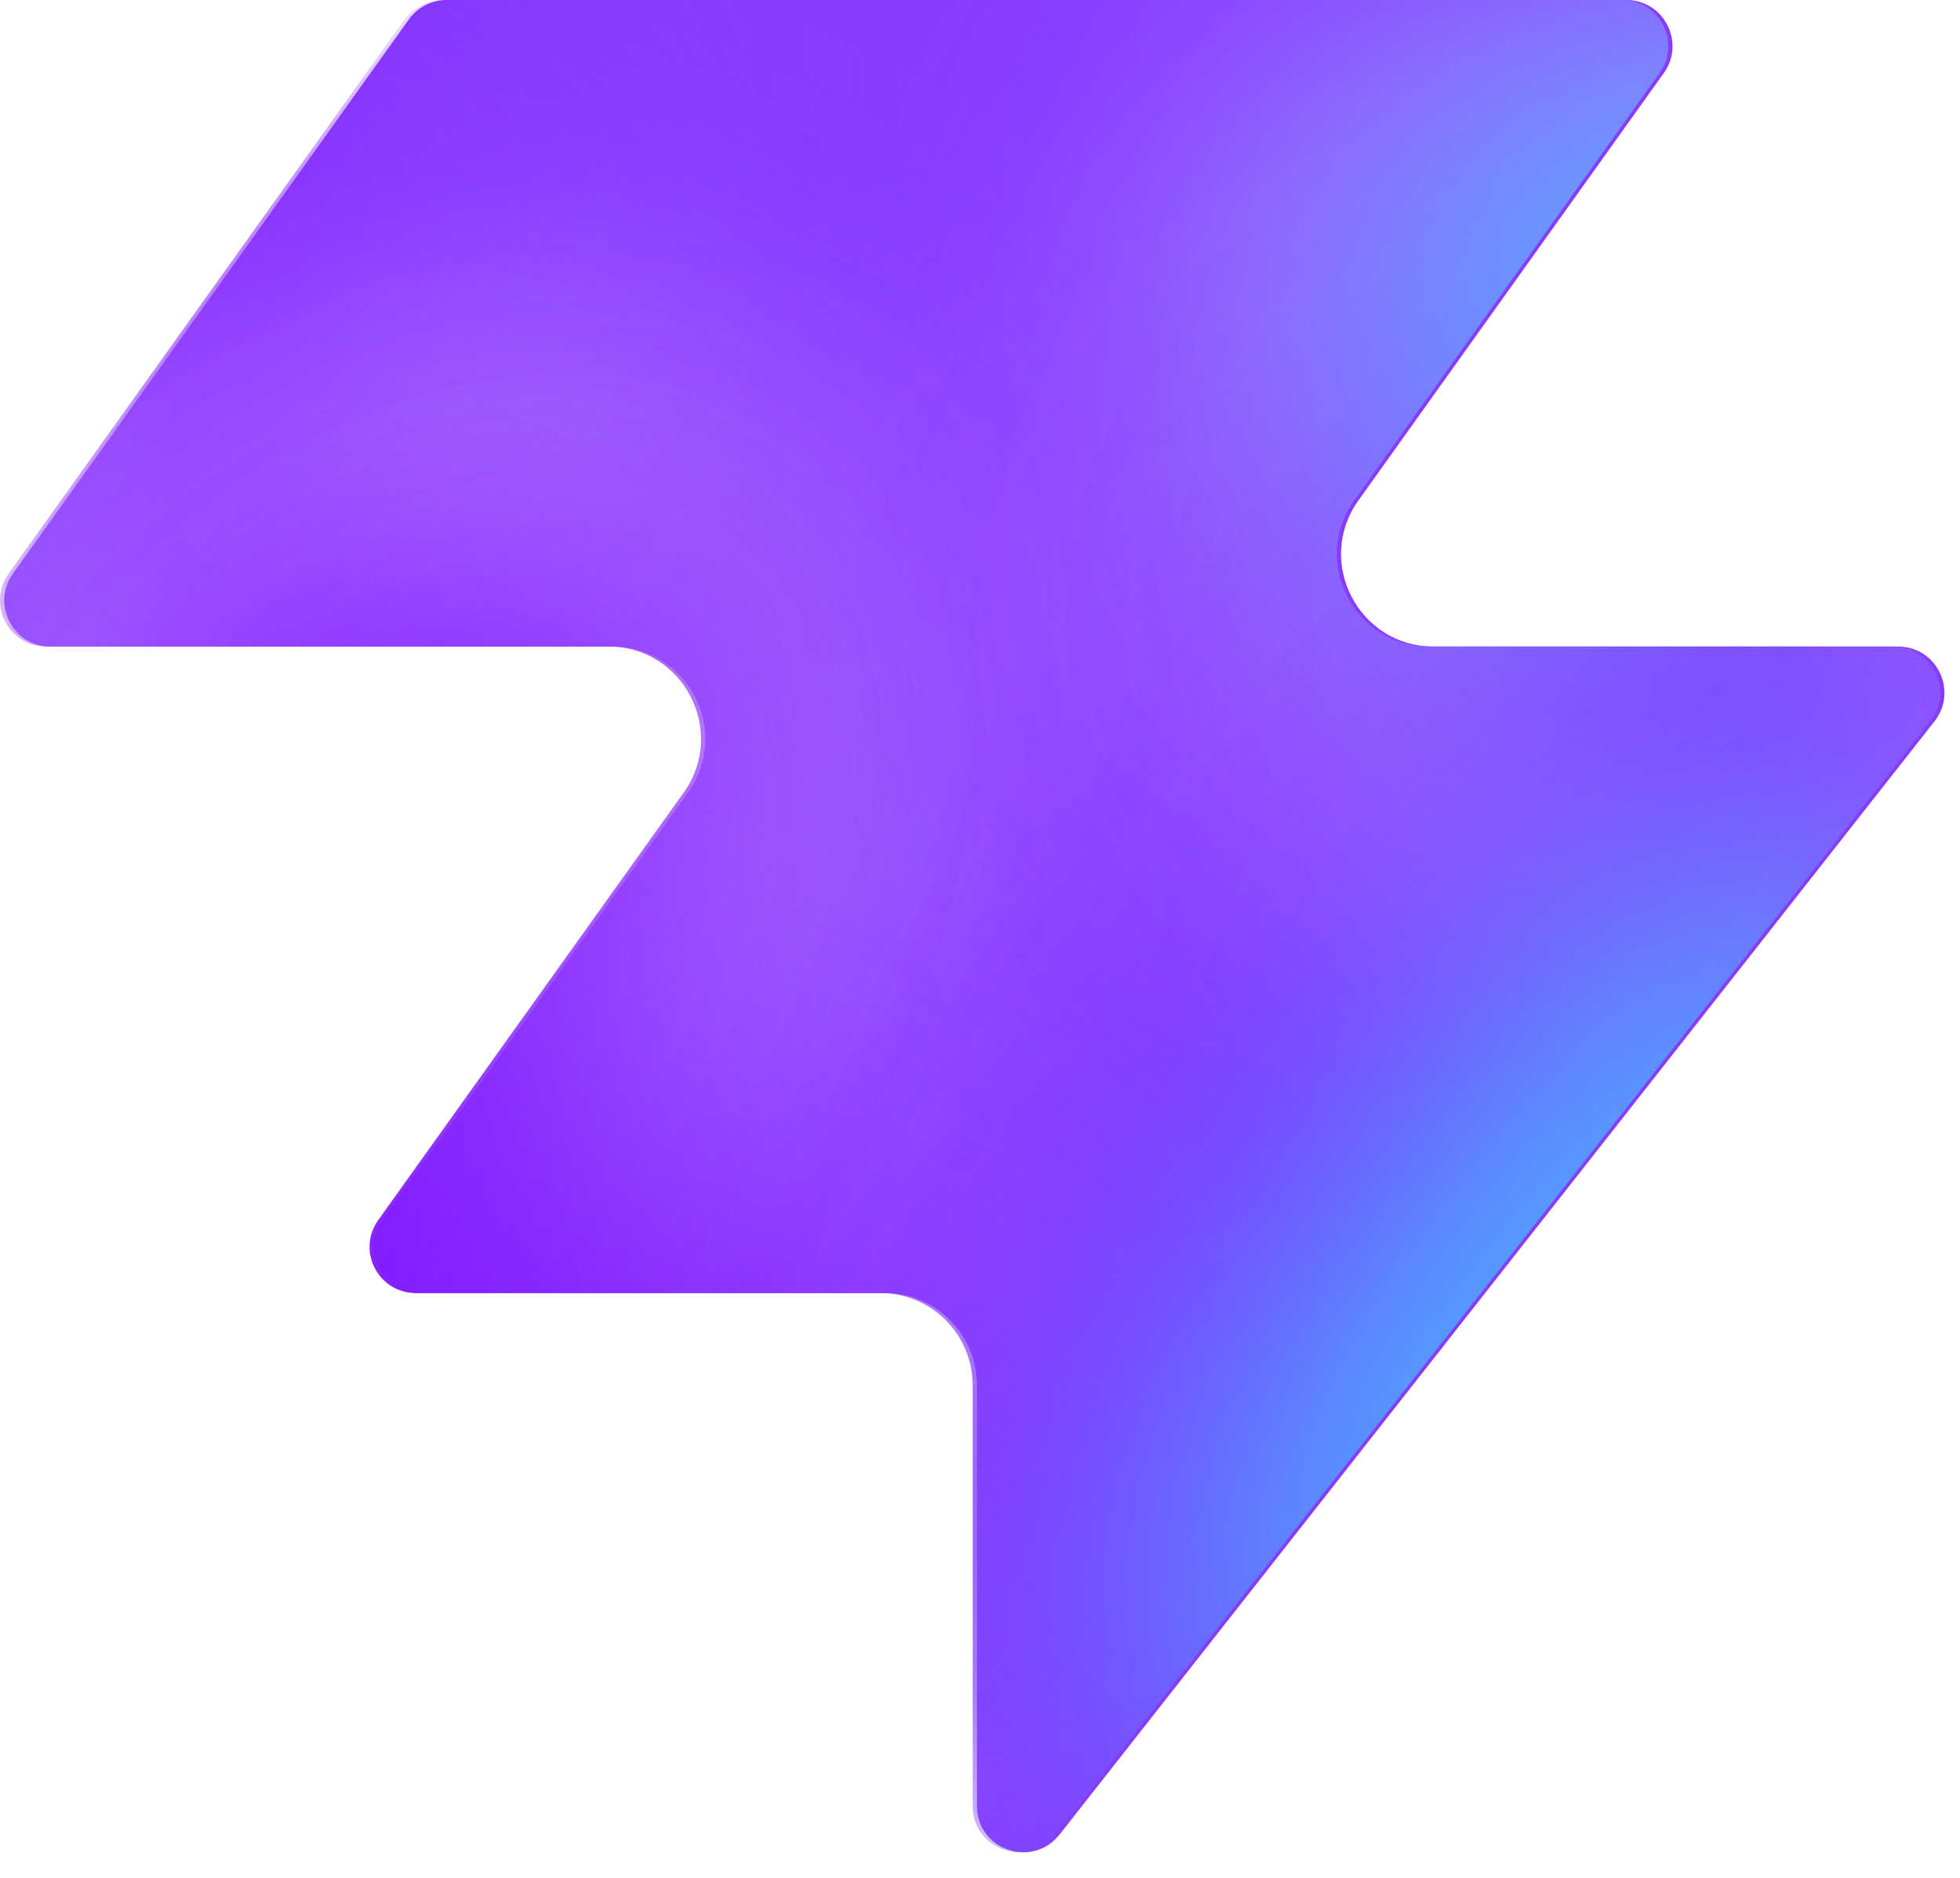
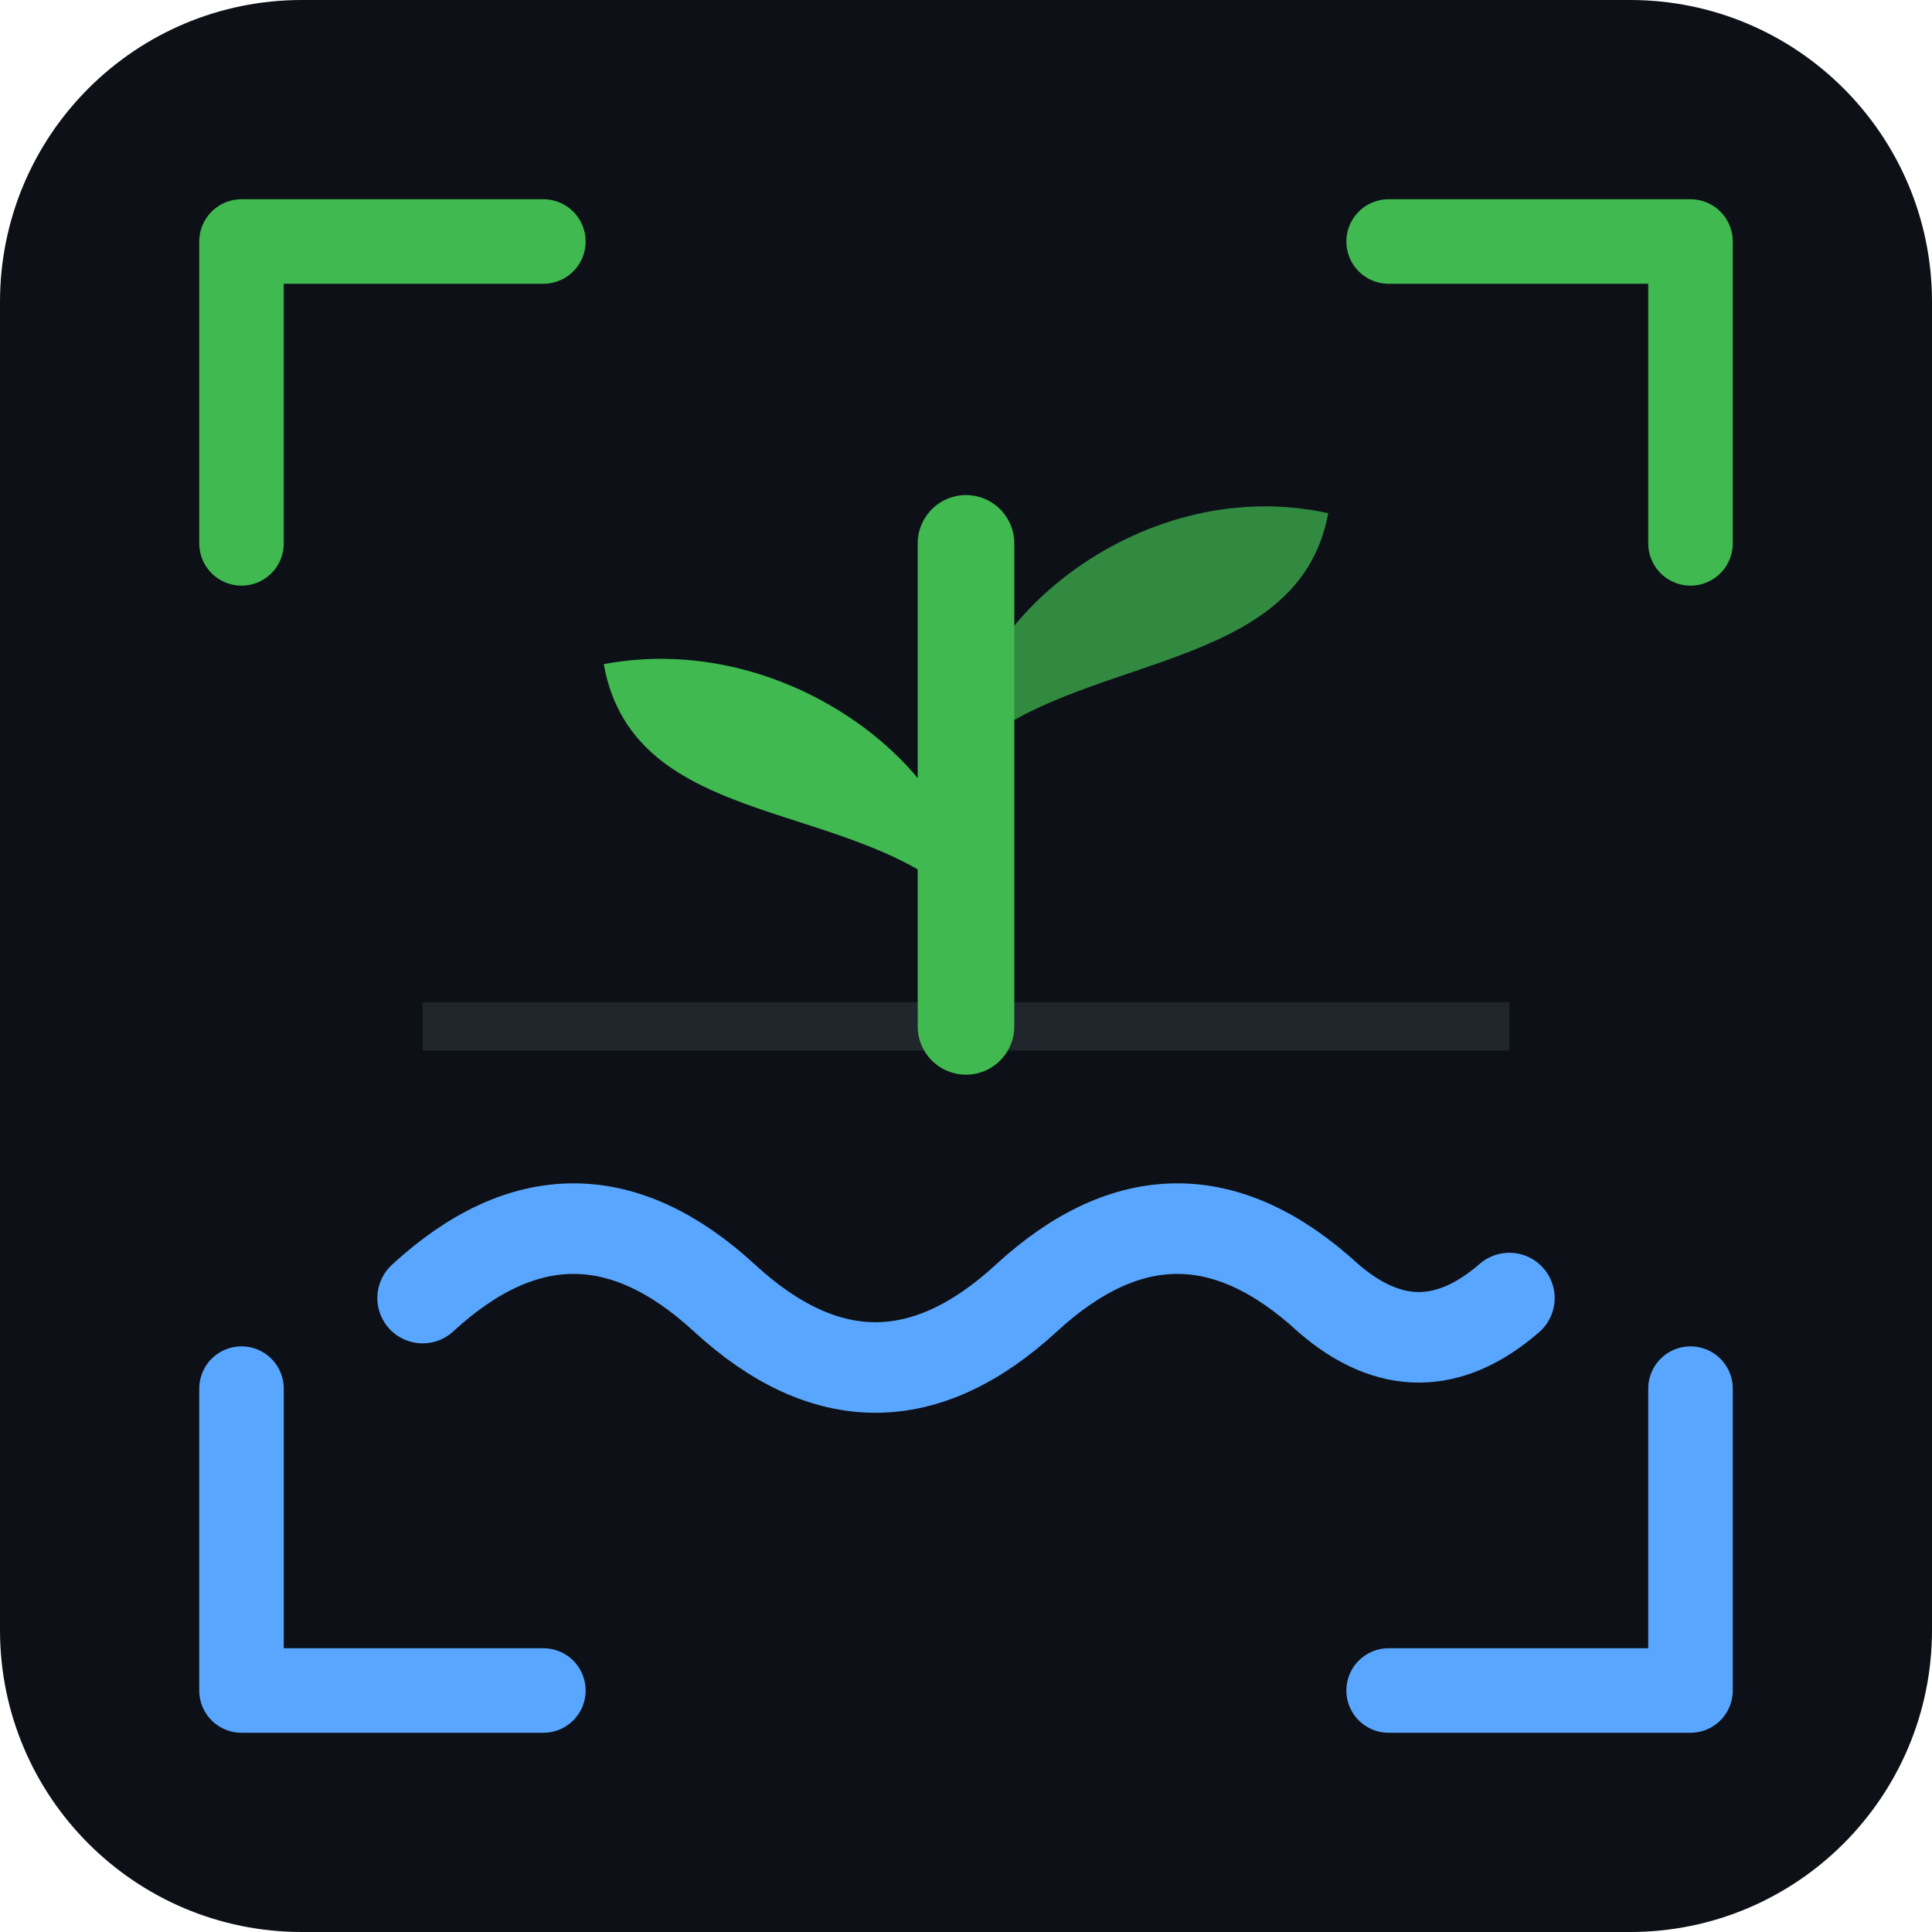
- <svg xmlns="http://www.w3.org/2000/svg" width="48" height="46" fill="none" viewBox="0 0 48 46">
-   <path fill="#863bff" d="M25.946 44.938c-.664.845-2.021.375-2.021-.698V33.937a2.26 2.26 0 0 0-2.262-2.262H10.287c-.92 0-1.456-1.04-.92-1.788l7.48-10.471c1.07-1.497 0-3.578-1.842-3.578H1.237c-.92 0-1.456-1.04-.92-1.788L10.013.474c.214-.297.556-.474.92-.474h28.894c.92 0 1.456 1.04.92 1.788l-7.48 10.471c-1.07 1.498 0 3.579 1.842 3.579h11.377c.943 0 1.473 1.088.89 1.83L25.947 44.94z" style="fill:#863bff;fill:color(display-p3 .525 .23 1);fill-opacity:1" />
-   <mask id="a" width="48" height="46" x="0" y="0" maskUnits="userSpaceOnUse" style="mask-type:alpha">
-     <path fill="#000" d="M25.842 44.938c-.664.844-2.021.375-2.021-.698V33.937a2.26 2.26 0 0 0-2.262-2.262H10.183c-.92 0-1.456-1.04-.92-1.788l7.48-10.471c1.07-1.498 0-3.579-1.842-3.579H1.133c-.92 0-1.456-1.04-.92-1.787L9.91.473c.214-.297.556-.474.92-.474h28.894c.92 0 1.456 1.04.92 1.788l-7.48 10.471c-1.07 1.498 0 3.578 1.842 3.578h11.377c.943 0 1.473 1.088.89 1.832L25.843 44.94z" style="fill:#000;fill-opacity:1" />
-   </mask>
-   <g mask="url(#a)">
-     <g filter="url(#b)">
-       <ellipse cx="5.508" cy="14.704" fill="#ede6ff" rx="5.508" ry="14.704" style="fill:#ede6ff;fill:color(display-p3 .927 .903 1);fill-opacity:1" transform="matrix(.00324 1 1 -.00324 -4.47 31.516)" />
-     </g>
-     <g filter="url(#c)">
-       <ellipse cx="10.399" cy="29.851" fill="#ede6ff" rx="10.399" ry="29.851" style="fill:#ede6ff;fill:color(display-p3 .927 .903 1);fill-opacity:1" transform="matrix(.00324 1 1 -.00324 -39.328 7.883)" />
-     </g>
-     <g filter="url(#d)">
-       <ellipse cx="5.508" cy="30.487" fill="#7e14ff" rx="5.508" ry="30.487" style="fill:#7e14ff;fill:color(display-p3 .492 .077 1);fill-opacity:1" transform="rotate(89.814 -25.913 -14.639)scale(1 -1)" />
-     </g>
-     <g filter="url(#e)">
-       <ellipse cx="5.508" cy="30.599" fill="#7e14ff" rx="5.508" ry="30.599" style="fill:#7e14ff;fill:color(display-p3 .492 .077 1);fill-opacity:1" transform="rotate(89.814 -32.644 -3.334)scale(1 -1)" />
-     </g>
-     <g filter="url(#f)">
-       <ellipse cx="5.508" cy="30.599" fill="#7e14ff" rx="5.508" ry="30.599" style="fill:#7e14ff;fill:color(display-p3 .492 .077 1);fill-opacity:1" transform="matrix(.00324 1 1 -.00324 -34.34 30.47)" />
-     </g>
-     <g filter="url(#g)">
-       <ellipse cx="14.072" cy="22.078" fill="#ede6ff" rx="14.072" ry="22.078" style="fill:#ede6ff;fill:color(display-p3 .927 .903 1);fill-opacity:1" transform="rotate(93.35 24.506 48.493)scale(-1 1)" />
-     </g>
-     <g filter="url(#h)">
-       <ellipse cx="3.47" cy="21.501" fill="#7e14ff" rx="3.47" ry="21.501" style="fill:#7e14ff;fill:color(display-p3 .492 .077 1);fill-opacity:1" transform="rotate(89.009 28.708 47.59)scale(-1 1)" />
-     </g>
-     <g filter="url(#i)">
-       <ellipse cx="3.47" cy="21.501" fill="#7e14ff" rx="3.47" ry="21.501" style="fill:#7e14ff;fill:color(display-p3 .492 .077 1);fill-opacity:1" transform="rotate(89.009 28.708 47.59)scale(-1 1)" />
-     </g>
-     <g filter="url(#j)">
-       <ellipse cx=".387" cy="8.972" fill="#7e14ff" rx="4.407" ry="29.108" style="fill:#7e14ff;fill:color(display-p3 .492 .077 1);fill-opacity:1" transform="rotate(39.51 .387 8.972)" />
-     </g>
-     <g filter="url(#k)">
-       <ellipse cx="47.523" cy="-6.092" fill="#7e14ff" rx="4.407" ry="29.108" style="fill:#7e14ff;fill:color(display-p3 .492 .077 1);fill-opacity:1" transform="rotate(37.892 47.523 -6.092)" />
-     </g>
-     <g filter="url(#l)">
-       <ellipse cx="41.412" cy="6.333" fill="#47bfff" rx="5.971" ry="9.665" style="fill:#47bfff;fill:color(display-p3 .28 .748 1);fill-opacity:1" transform="rotate(37.892 41.412 6.333)" />
-     </g>
-     <g filter="url(#m)">
-       <ellipse cx="-1.879" cy="38.332" fill="#7e14ff" rx="4.407" ry="29.108" style="fill:#7e14ff;fill:color(display-p3 .492 .077 1);fill-opacity:1" transform="rotate(37.892 -1.88 38.332)" />
-     </g>
-     <g filter="url(#n)">
-       <ellipse cx="-1.879" cy="38.332" fill="#7e14ff" rx="4.407" ry="29.108" style="fill:#7e14ff;fill:color(display-p3 .492 .077 1);fill-opacity:1" transform="rotate(37.892 -1.88 38.332)" />
-     </g>
-     <g filter="url(#o)">
-       <ellipse cx="35.651" cy="29.907" fill="#7e14ff" rx="4.407" ry="29.108" style="fill:#7e14ff;fill:color(display-p3 .492 .077 1);fill-opacity:1" transform="rotate(37.892 35.651 29.907)" />
-     </g>
-     <g filter="url(#p)">
-       <ellipse cx="38.418" cy="32.4" fill="#47bfff" rx="5.971" ry="15.297" style="fill:#47bfff;fill:color(display-p3 .28 .748 1);fill-opacity:1" transform="rotate(37.892 38.418 32.4)" />
-     </g>
-   </g>
-   <defs>
-     <filter id="b" width="60.045" height="41.654" x="-19.77" y="16.149" color-interpolation-filters="sRGB" filterUnits="userSpaceOnUse">
-       <feFlood flood-opacity="0" result="BackgroundImageFix" />
-       <feBlend in="SourceGraphic" in2="BackgroundImageFix" result="shape" />
-       <feGaussianBlur result="effect1_foregroundBlur_2002_17158" stdDeviation="7.659" />
-     </filter>
-     <filter id="c" width="90.34" height="51.437" x="-54.613" y="-7.533" color-interpolation-filters="sRGB" filterUnits="userSpaceOnUse">
-       <feFlood flood-opacity="0" result="BackgroundImageFix" />
-       <feBlend in="SourceGraphic" in2="BackgroundImageFix" result="shape" />
-       <feGaussianBlur result="effect1_foregroundBlur_2002_17158" stdDeviation="7.659" />
-     </filter>
-     <filter id="d" width="79.355" height="29.4" x="-49.64" y="2.03" color-interpolation-filters="sRGB" filterUnits="userSpaceOnUse">
-       <feFlood flood-opacity="0" result="BackgroundImageFix" />
-       <feBlend in="SourceGraphic" in2="BackgroundImageFix" result="shape" />
-       <feGaussianBlur result="effect1_foregroundBlur_2002_17158" stdDeviation="4.596" />
-     </filter>
-     <filter id="e" width="79.579" height="29.4" x="-45.045" y="20.029" color-interpolation-filters="sRGB" filterUnits="userSpaceOnUse">
-       <feFlood flood-opacity="0" result="BackgroundImageFix" />
-       <feBlend in="SourceGraphic" in2="BackgroundImageFix" result="shape" />
-       <feGaussianBlur result="effect1_foregroundBlur_2002_17158" stdDeviation="4.596" />
-     </filter>
-     <filter id="f" width="79.579" height="29.4" x="-43.513" y="21.178" color-interpolation-filters="sRGB" filterUnits="userSpaceOnUse">
-       <feFlood flood-opacity="0" result="BackgroundImageFix" />
-       <feBlend in="SourceGraphic" in2="BackgroundImageFix" result="shape" />
-       <feGaussianBlur result="effect1_foregroundBlur_2002_17158" stdDeviation="4.596" />
-     </filter>
-     <filter id="g" width="74.749" height="58.852" x="15.756" y="-17.901" color-interpolation-filters="sRGB" filterUnits="userSpaceOnUse">
-       <feFlood flood-opacity="0" result="BackgroundImageFix" />
-       <feBlend in="SourceGraphic" in2="BackgroundImageFix" result="shape" />
-       <feGaussianBlur result="effect1_foregroundBlur_2002_17158" stdDeviation="7.659" />
-     </filter>
-     <filter id="h" width="61.377" height="25.362" x="23.548" y="2.284" color-interpolation-filters="sRGB" filterUnits="userSpaceOnUse">
-       <feFlood flood-opacity="0" result="BackgroundImageFix" />
-       <feBlend in="SourceGraphic" in2="BackgroundImageFix" result="shape" />
-       <feGaussianBlur result="effect1_foregroundBlur_2002_17158" stdDeviation="4.596" />
-     </filter>
-     <filter id="i" width="61.377" height="25.362" x="23.548" y="2.284" color-interpolation-filters="sRGB" filterUnits="userSpaceOnUse">
-       <feFlood flood-opacity="0" result="BackgroundImageFix" />
-       <feBlend in="SourceGraphic" in2="BackgroundImageFix" result="shape" />
-       <feGaussianBlur result="effect1_foregroundBlur_2002_17158" stdDeviation="4.596" />
-     </filter>
-     <filter id="j" width="56.045" height="63.649" x="-27.636" y="-22.853" color-interpolation-filters="sRGB" filterUnits="userSpaceOnUse">
-       <feFlood flood-opacity="0" result="BackgroundImageFix" />
-       <feBlend in="SourceGraphic" in2="BackgroundImageFix" result="shape" />
-       <feGaussianBlur result="effect1_foregroundBlur_2002_17158" stdDeviation="4.596" />
-     </filter>
-     <filter id="k" width="54.814" height="64.646" x="20.116" y="-38.415" color-interpolation-filters="sRGB" filterUnits="userSpaceOnUse">
-       <feFlood flood-opacity="0" result="BackgroundImageFix" />
-       <feBlend in="SourceGraphic" in2="BackgroundImageFix" result="shape" />
-       <feGaussianBlur result="effect1_foregroundBlur_2002_17158" stdDeviation="4.596" />
-     </filter>
-     <filter id="l" width="33.541" height="35.313" x="24.641" y="-11.323" color-interpolation-filters="sRGB" filterUnits="userSpaceOnUse">
-       <feFlood flood-opacity="0" result="BackgroundImageFix" />
-       <feBlend in="SourceGraphic" in2="BackgroundImageFix" result="shape" />
-       <feGaussianBlur result="effect1_foregroundBlur_2002_17158" stdDeviation="4.596" />
-     </filter>
-     <filter id="m" width="54.814" height="64.646" x="-29.286" y="6.009" color-interpolation-filters="sRGB" filterUnits="userSpaceOnUse">
-       <feFlood flood-opacity="0" result="BackgroundImageFix" />
-       <feBlend in="SourceGraphic" in2="BackgroundImageFix" result="shape" />
-       <feGaussianBlur result="effect1_foregroundBlur_2002_17158" stdDeviation="4.596" />
-     </filter>
-     <filter id="n" width="54.814" height="64.646" x="-29.286" y="6.009" color-interpolation-filters="sRGB" filterUnits="userSpaceOnUse">
-       <feFlood flood-opacity="0" result="BackgroundImageFix" />
-       <feBlend in="SourceGraphic" in2="BackgroundImageFix" result="shape" />
-       <feGaussianBlur result="effect1_foregroundBlur_2002_17158" stdDeviation="4.596" />
-     </filter>
-     <filter id="o" width="54.814" height="64.646" x="8.244" y="-2.416" color-interpolation-filters="sRGB" filterUnits="userSpaceOnUse">
-       <feFlood flood-opacity="0" result="BackgroundImageFix" />
-       <feBlend in="SourceGraphic" in2="BackgroundImageFix" result="shape" />
-       <feGaussianBlur result="effect1_foregroundBlur_2002_17158" stdDeviation="4.596" />
-     </filter>
-     <filter id="p" width="39.409" height="43.623" x="18.713" y="10.588" color-interpolation-filters="sRGB" filterUnits="userSpaceOnUse">
-       <feFlood flood-opacity="0" result="BackgroundImageFix" />
-       <feBlend in="SourceGraphic" in2="BackgroundImageFix" result="shape" />
-       <feGaussianBlur result="effect1_foregroundBlur_2002_17158" stdDeviation="4.596" />
-     </filter>
-   </defs>
+ <svg xmlns="http://www.w3.org/2000/svg" viewBox="0 0 32 32">
+   <rect width="32" height="32" rx="5" fill="#0d1117" />
+   <path d="M4 9 L4 4 L9 4" fill="none" stroke="#3fb950" stroke-width="1.4" stroke-linecap="round" stroke-linejoin="round" />
+   <path d="M23 4 L28 4 L28 9" fill="none" stroke="#3fb950" stroke-width="1.4" stroke-linecap="round" stroke-linejoin="round" />
+   <path d="M4 23 L4 28 L9 28" fill="none" stroke="#58a6ff" stroke-width="1.4" stroke-linecap="round" stroke-linejoin="round" />
+   <path d="M23 28 L28 28 L28 23" fill="none" stroke="#58a6ff" stroke-width="1.4" stroke-linecap="round" stroke-linejoin="round" />
+   <line x1="7" y1="17" x2="25" y2="17" stroke="#21262d" stroke-width="0.8" />
+   <line x1="16" y1="17" x2="16" y2="9" stroke="#3fb950" stroke-width="1.6" stroke-linecap="round" />
+   <path d="M16 15 C14.2 13.2 10.5 13.8 10 11 C13.2 10.4 16.2 13 16 15Z" fill="#3fb950" />
+   <path d="M16 12.5 C17.8 10.8 21.5 11.2 22 8.5 C18.8 7.8 15.8 10.5 16 12.5Z" fill="#3fb950" opacity="0.72" />
+   <path d="M7 21.5 Q9.5 19.2 12 21.5 Q14.5 23.8 17 21.5 Q19.5 19.2 22 21.5 Q23.5 22.8 25 21.5" fill="none" stroke="#58a6ff" stroke-width="1.5" stroke-linecap="round" stroke-linejoin="round" />
</svg>
